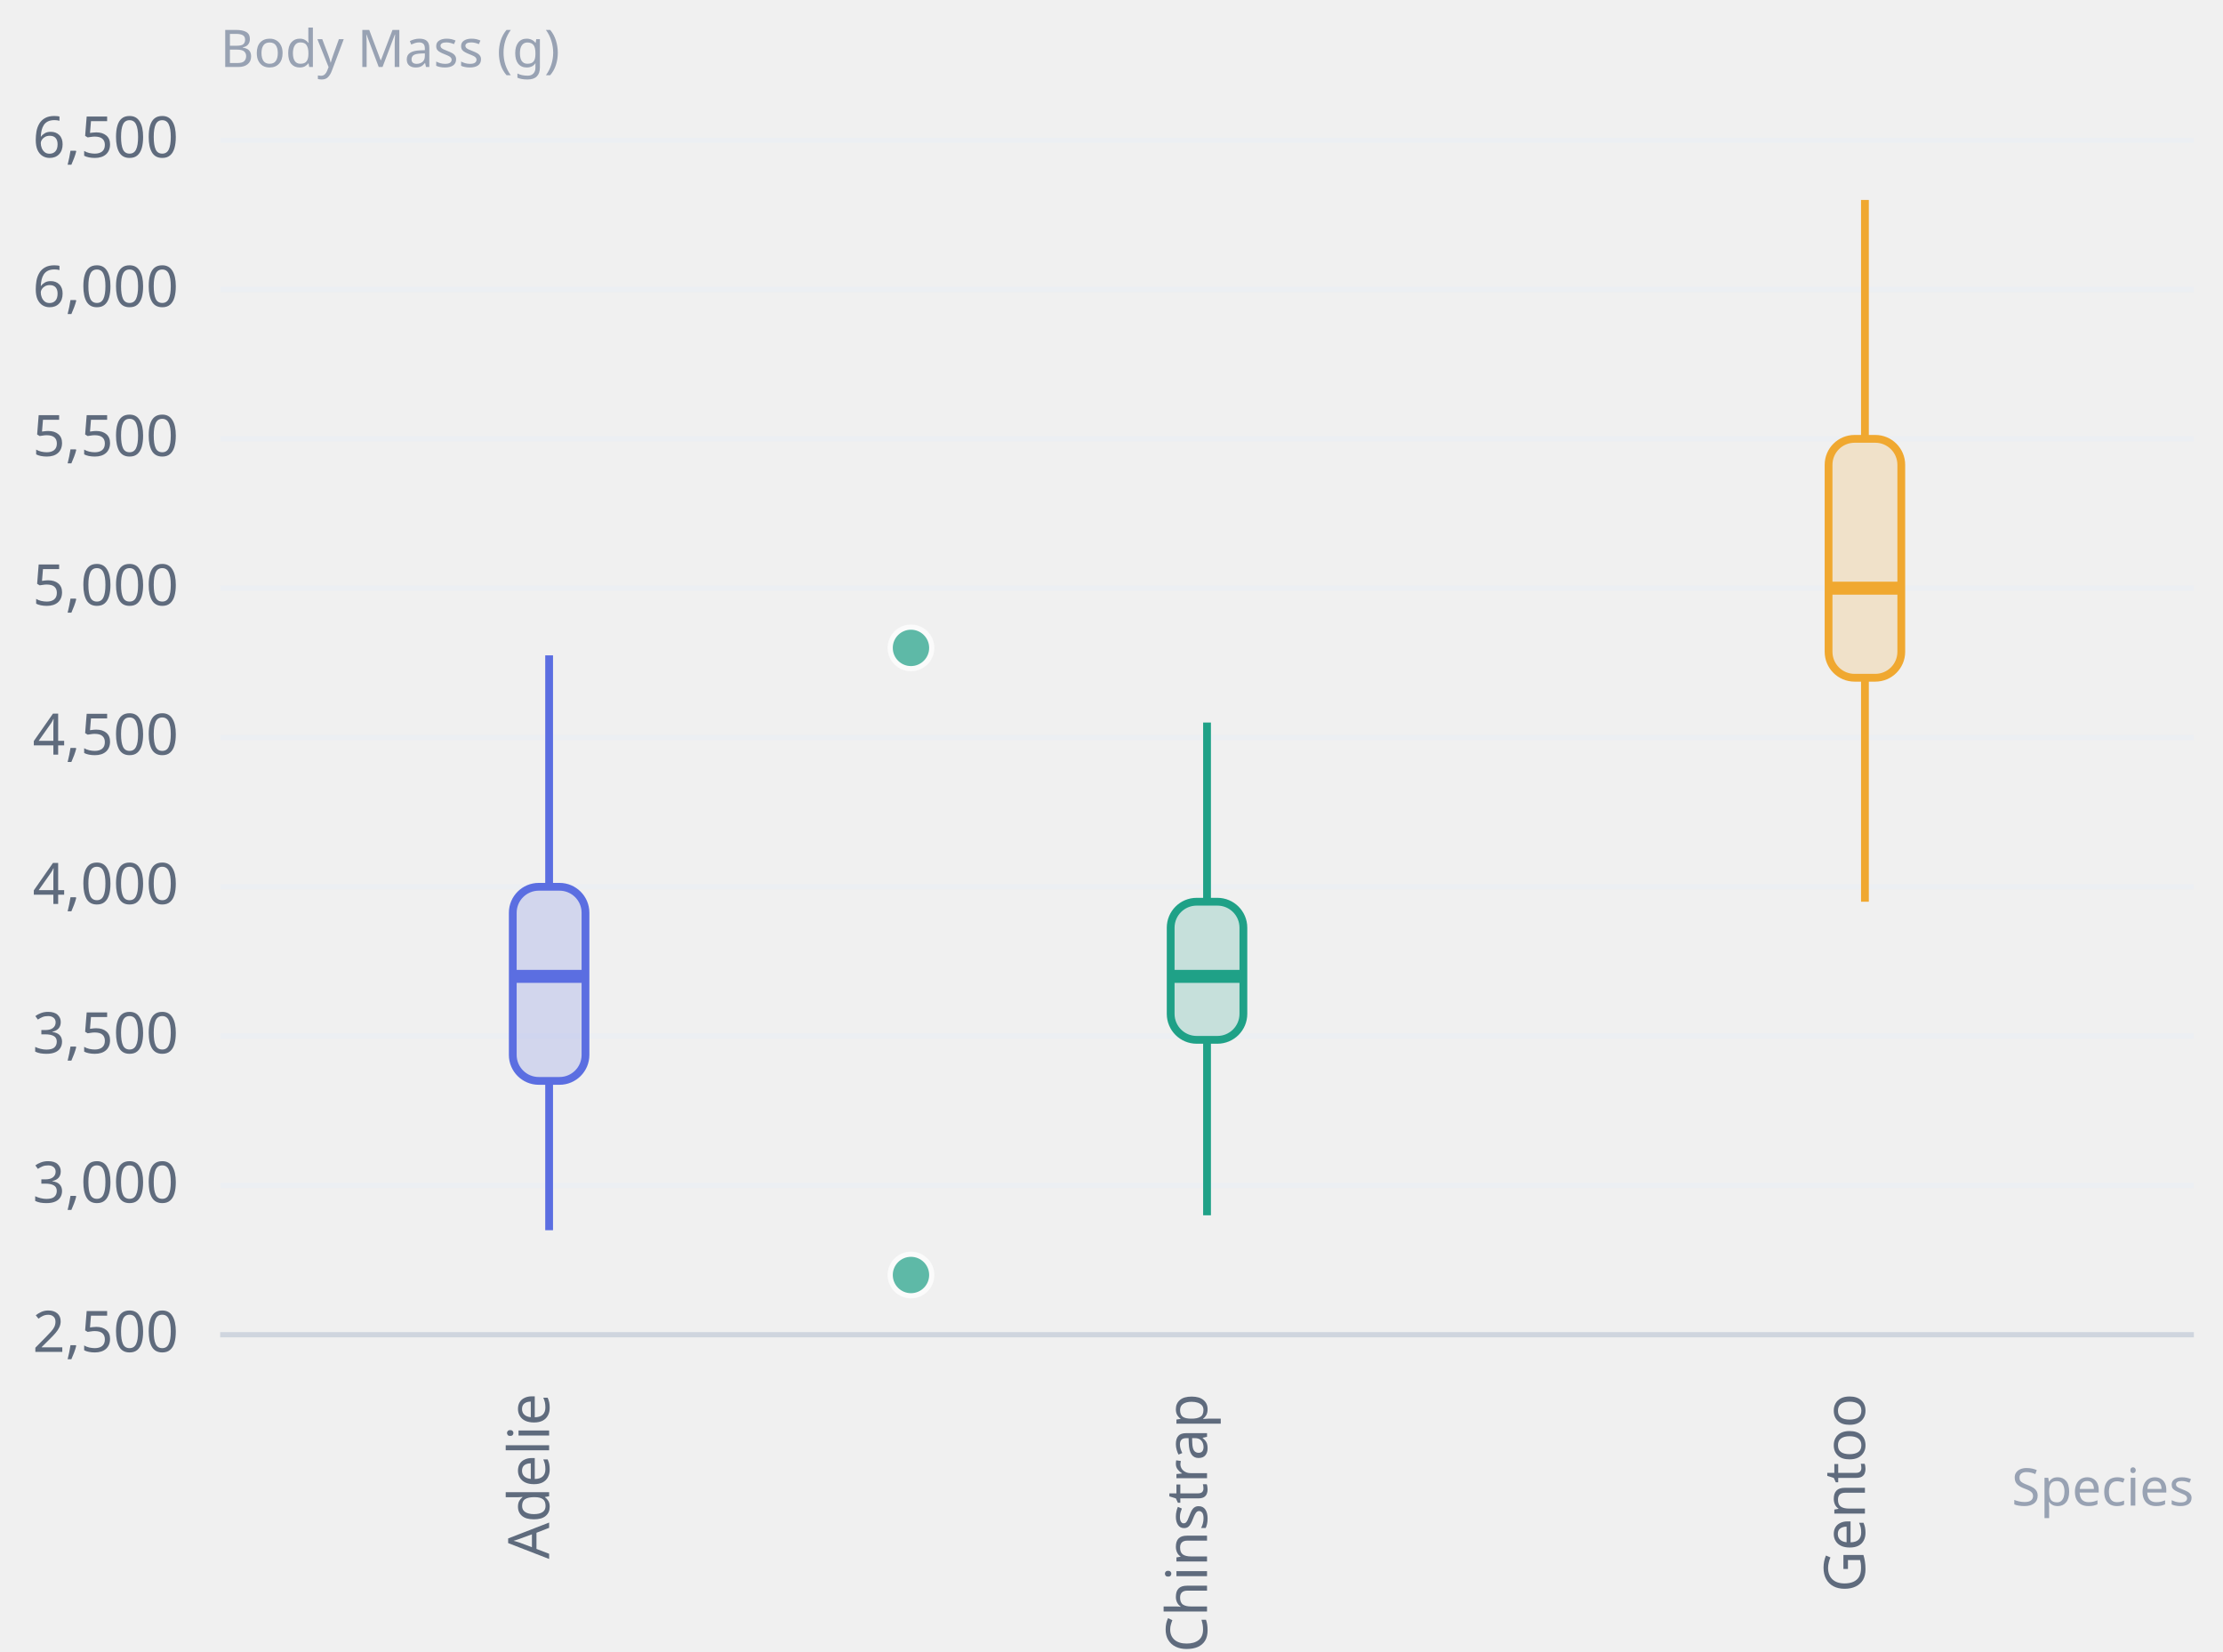
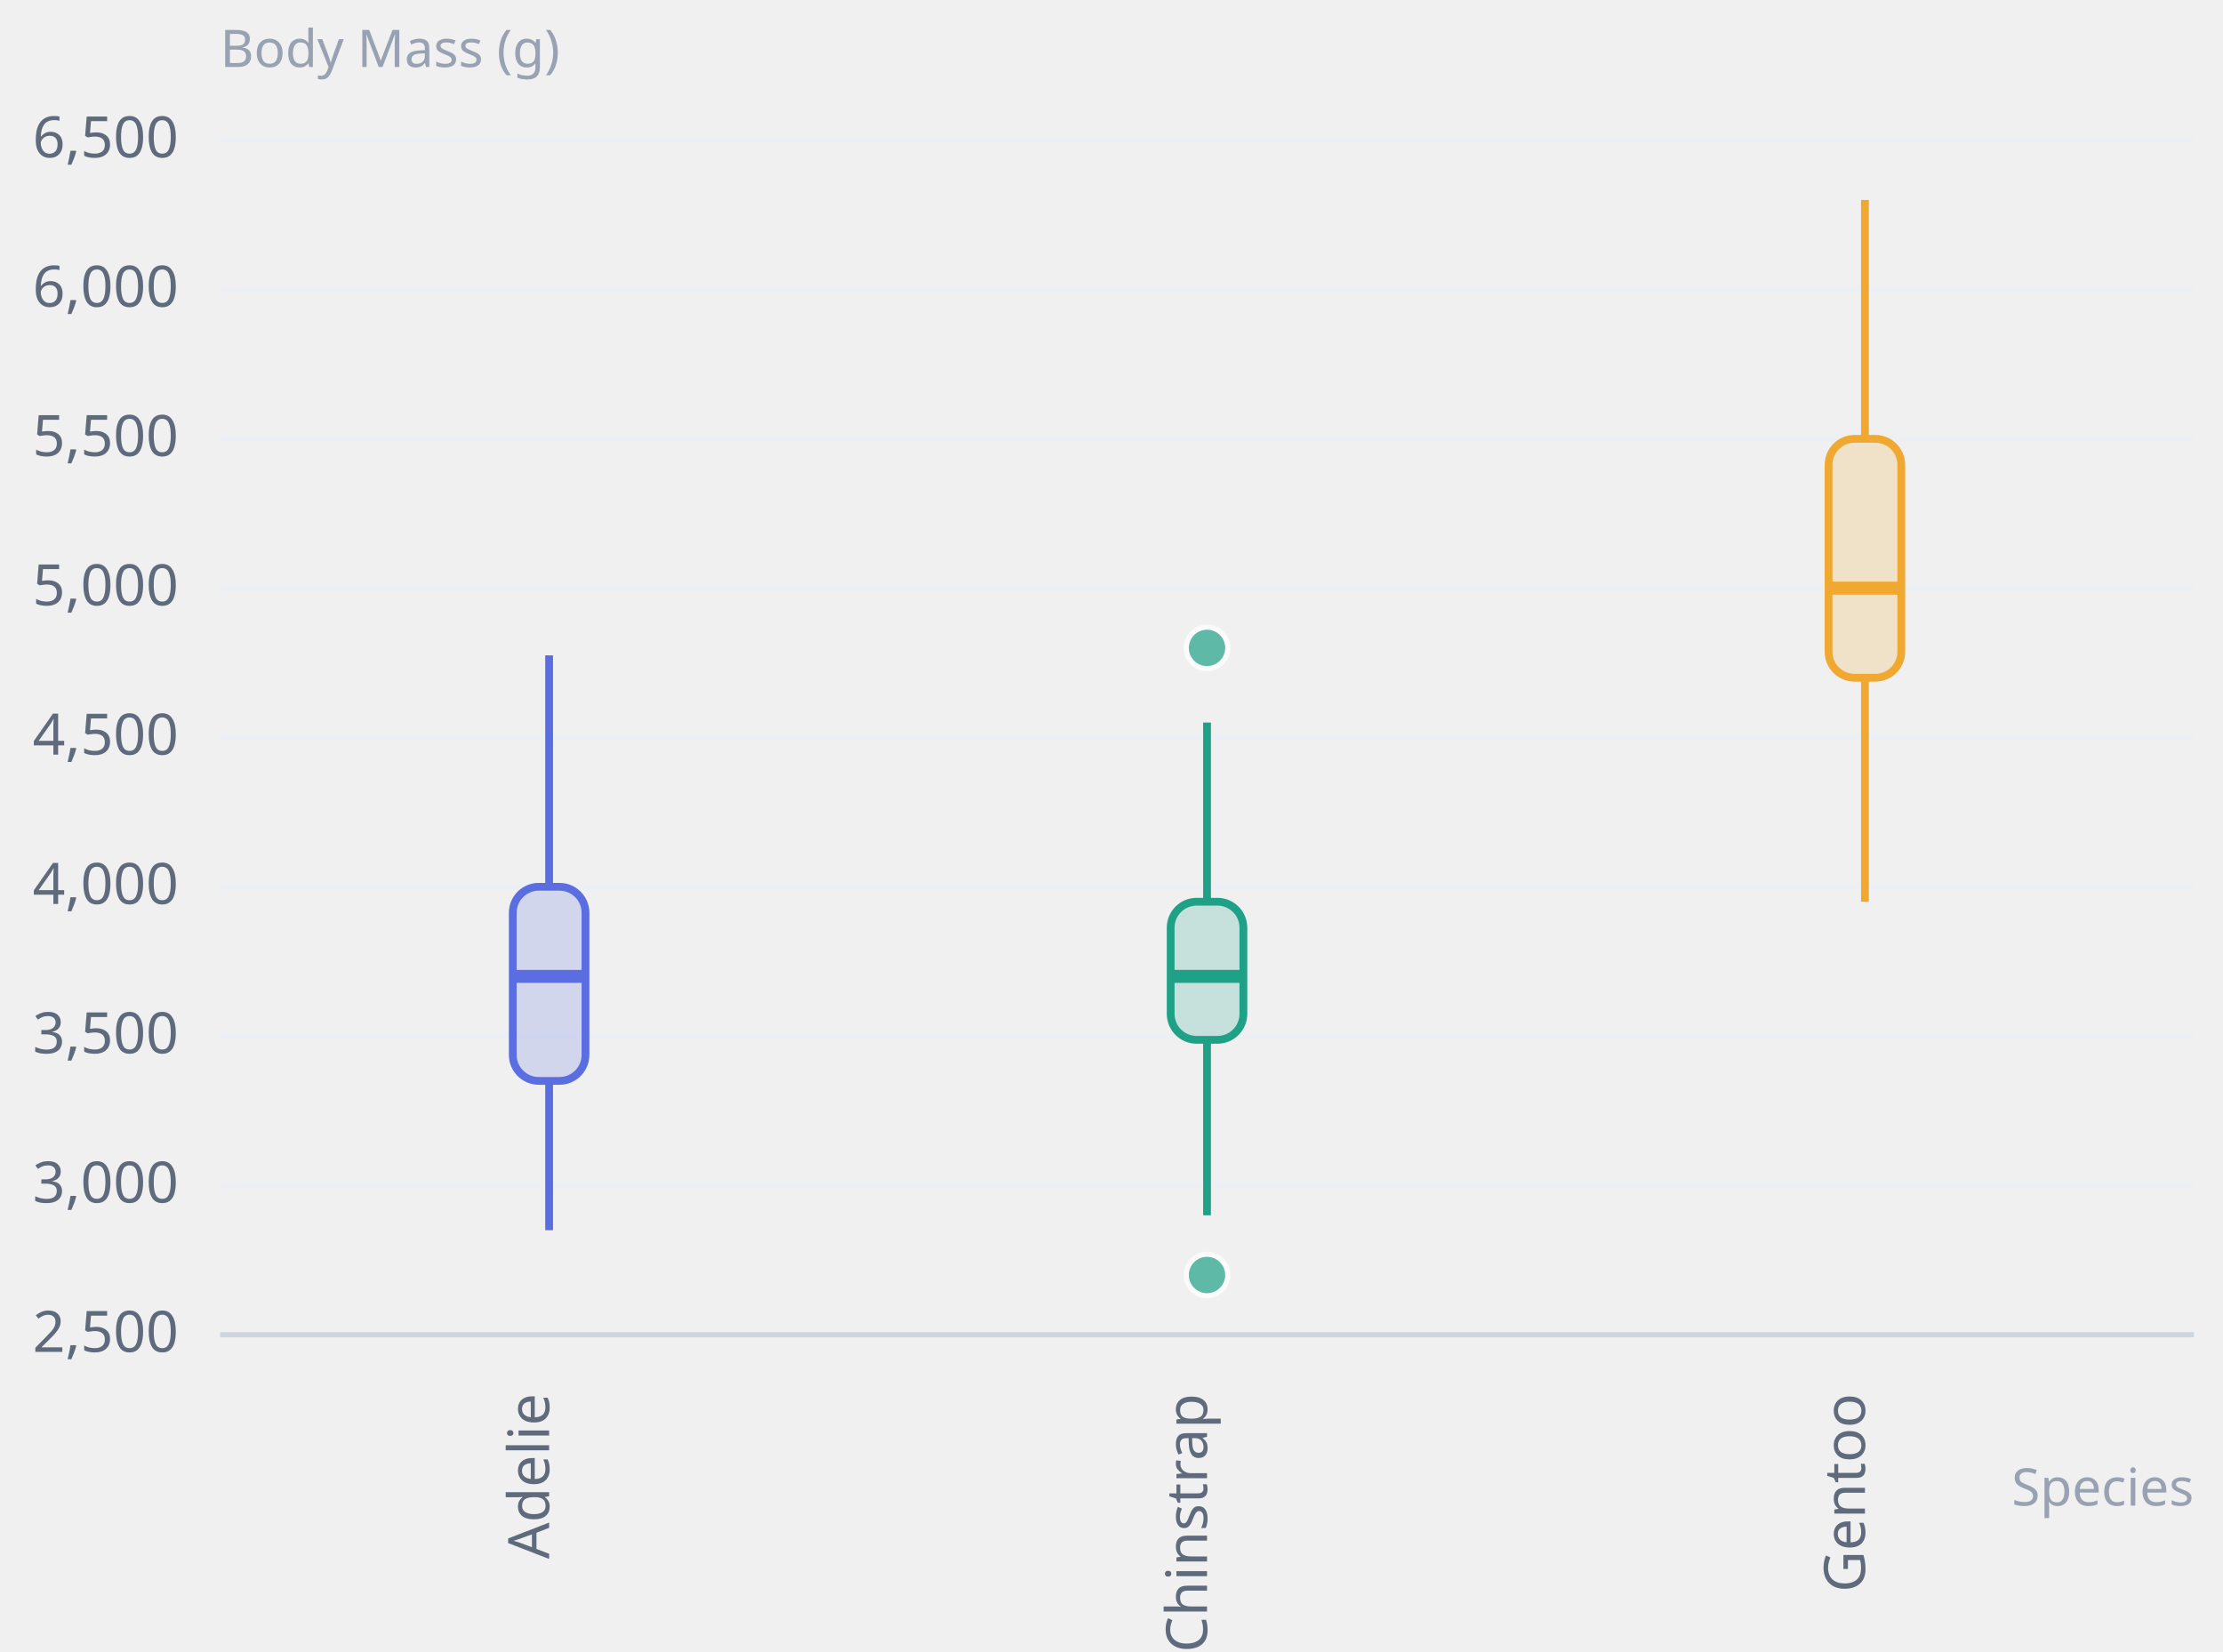
<svg xmlns="http://www.w3.org/2000/svg" width="428" height="318" viewBox="0 0 428 318" font-family="'IBM Plex Sans', sans-serif">
  <g transform="translate(42.392,27)">
    <g transform="translate(0,0)">
      <line x1="0" y1="230" x2="380" y2="230" fill="none" stroke="#eceff3" stroke-width="1" />
      <line x1="0" y1="201.25" x2="380" y2="201.25" fill="none" stroke="#eceff3" stroke-width="1" />
      <line x1="0" y1="172.5" x2="380" y2="172.5" fill="none" stroke="#eceff3" stroke-width="1" />
      <line x1="0" y1="143.75" x2="380" y2="143.75" fill="none" stroke="#eceff3" stroke-width="1" />
      <line x1="0" y1="115" x2="380" y2="115" fill="none" stroke="#eceff3" stroke-width="1" />
      <line x1="0" y1="86.25" x2="380" y2="86.25" fill="none" stroke="#eceff3" stroke-width="1" />
      <line x1="0" y1="57.5" x2="380" y2="57.5" fill="none" stroke="#eceff3" stroke-width="1" />
      <line x1="0" y1="28.75" x2="380" y2="28.75" fill="none" stroke="#eceff3" stroke-width="1" />
      <line x1="0" y1="0" x2="380" y2="0" fill="none" stroke="#eceff3" stroke-width="1" />
    </g>
    <g transform="translate(0,0)">
      <text transform="translate(63.333,241.3) rotate(270)" text-anchor="end" font-family="'IBM Plex Sans', sans-serif" font-size="11" fill="#5f6b7d">Adelie</text>
      <text transform="translate(190,241.3) rotate(270)" text-anchor="end" font-family="'IBM Plex Sans', sans-serif" font-size="11" fill="#5f6b7d">Chinstrap</text>
      <text transform="translate(316.667,241.3) rotate(270)" text-anchor="end" font-family="'IBM Plex Sans', sans-serif" font-size="11" fill="#5f6b7d">Gentoo</text>
      <line x1="0" y1="230" x2="380" y2="230" fill="none" stroke="#cfd5de" stroke-width="1" />
      <text transform="translate(380,262.9)" text-anchor="end" font-family="'IBM Plex Sans', sans-serif" font-size="10" fill="#98a2b3">Species</text>
    </g>
    <g transform="translate(0,0)">
      <text transform="translate(-8,233.3)" text-anchor="end" font-family="'IBM Plex Sans', sans-serif" font-size="11" fill="#5f6b7d">2,500</text>
      <text transform="translate(-8,204.55)" text-anchor="end" font-family="'IBM Plex Sans', sans-serif" font-size="11" fill="#5f6b7d">3,000</text>
      <text transform="translate(-8,175.8)" text-anchor="end" font-family="'IBM Plex Sans', sans-serif" font-size="11" fill="#5f6b7d">3,500</text>
      <text transform="translate(-8,147.05)" text-anchor="end" font-family="'IBM Plex Sans', sans-serif" font-size="11" fill="#5f6b7d">4,000</text>
      <text transform="translate(-8,118.3)" text-anchor="end" font-family="'IBM Plex Sans', sans-serif" font-size="11" fill="#5f6b7d">4,500</text>
      <text transform="translate(-8,89.55)" text-anchor="end" font-family="'IBM Plex Sans', sans-serif" font-size="11" fill="#5f6b7d">5,000</text>
      <text transform="translate(-8,60.8)" text-anchor="end" font-family="'IBM Plex Sans', sans-serif" font-size="11" fill="#5f6b7d">5,500</text>
      <text transform="translate(-8,32.05)" text-anchor="end" font-family="'IBM Plex Sans', sans-serif" font-size="11" fill="#5f6b7d">6,000</text>
      <text transform="translate(-8,3.3)" text-anchor="end" font-family="'IBM Plex Sans', sans-serif" font-size="11" fill="#5f6b7d">6,500</text>
      <text transform="translate(0,-14.1)" font-family="'IBM Plex Sans', sans-serif" font-size="10" fill="#98a2b3">Body Mass (g)</text>
    </g>
-     <path transform="translate(133,97.75)" d="M4,0A4,4 0 1,1 -4,0A4,4 0 1,1 4,0Z" fill="#1fa187" stroke="#ffffff" stroke-width="1" opacity="0.7" />
-     <path transform="translate(133,218.5)" d="M4,0A4,4 0 1,1 -4,0A4,4 0 1,1 4,0Z" fill="#1fa187" stroke="#ffffff" stroke-width="1" opacity="0.7" />
+     <path transform="translate(190,97.75)" d="M4,0A4,4 0 1,1 -4,0A4,4 0 1,1 4,0Z" fill="#1fa187" stroke="#ffffff" stroke-width="1" opacity="0.7" />
+     <path transform="translate(190,218.5)" d="M4,0A4,4 0 1,1 -4,0A4,4 0 1,1 4,0Z" fill="#1fa187" stroke="#ffffff" stroke-width="1" opacity="0.7" />
    <line x1="63.333" y1="209.875" x2="63.333" y2="181.125" fill="none" stroke="#5b6ee1" stroke-width="1.5" />
    <line x1="190" y1="207" x2="190" y2="173.219" fill="none" stroke="#1fa187" stroke-width="1.5" />
    <line x1="316.667" y1="146.625" x2="316.667" y2="103.5" fill="none" stroke="#f0a830" stroke-width="1.5" />
    <line x1="63.333" y1="143.75" x2="63.333" y2="99.188" fill="none" stroke="#5b6ee1" stroke-width="1.5" />
    <line x1="190" y1="146.625" x2="190" y2="112.125" fill="none" stroke="#1fa187" stroke-width="1.5" />
    <line x1="316.667" y1="57.5" x2="316.667" y2="11.5" fill="none" stroke="#f0a830" stroke-width="1.5" />
    <rect x="56.333" y="143.75" width="14" height="37.375" rx="5" fill="#5b6ee1" stroke="#5b6ee1" stroke-width="1.5" fill-opacity="0.2" />
    <rect x="183" y="146.625" width="14" height="26.594" rx="5" fill="#1fa187" stroke="#1fa187" stroke-width="1.5" fill-opacity="0.2" />
    <rect x="309.667" y="57.5" width="14" height="46" rx="5" fill="#f0a830" stroke="#f0a830" stroke-width="1.5" fill-opacity="0.2" />
    <rect x="56.333" y="159.75" width="14" height="2.5" fill="#5b6ee1" />
    <rect x="183" y="159.75" width="14" height="2.5" fill="#1fa187" />
    <rect x="309.667" y="85" width="14" height="2.5" fill="#f0a830" />
  </g>
</svg>
